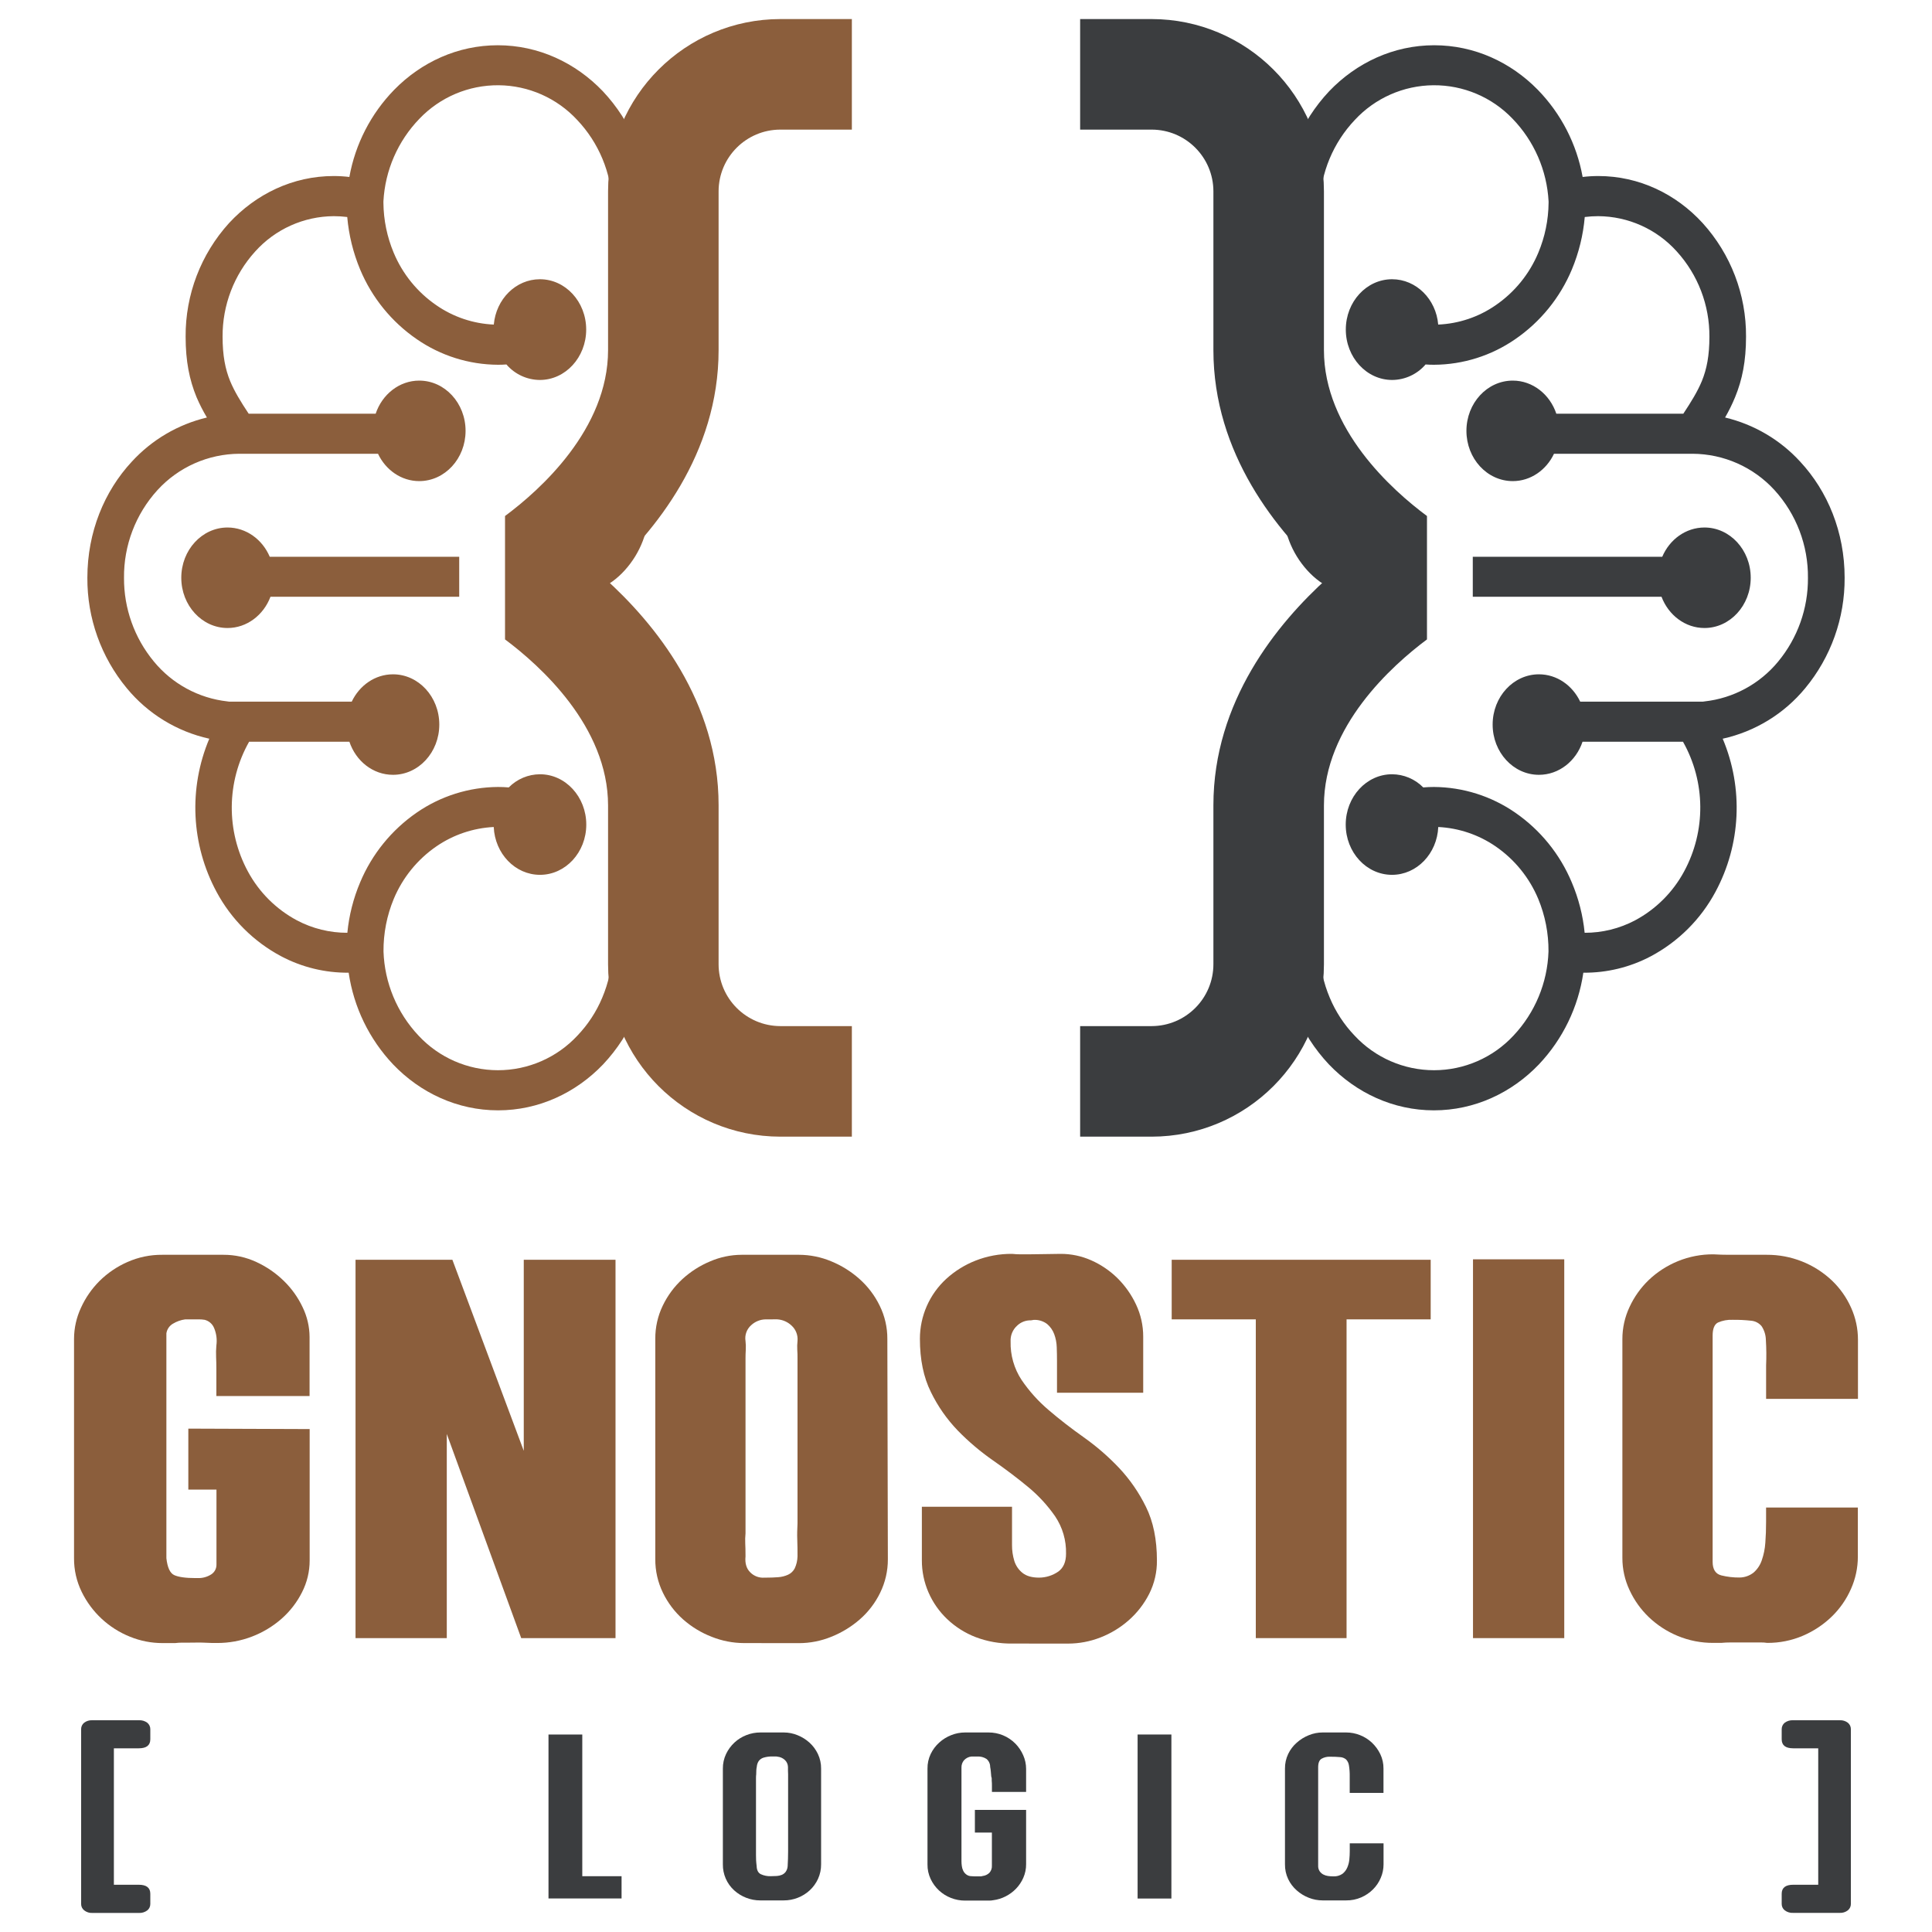
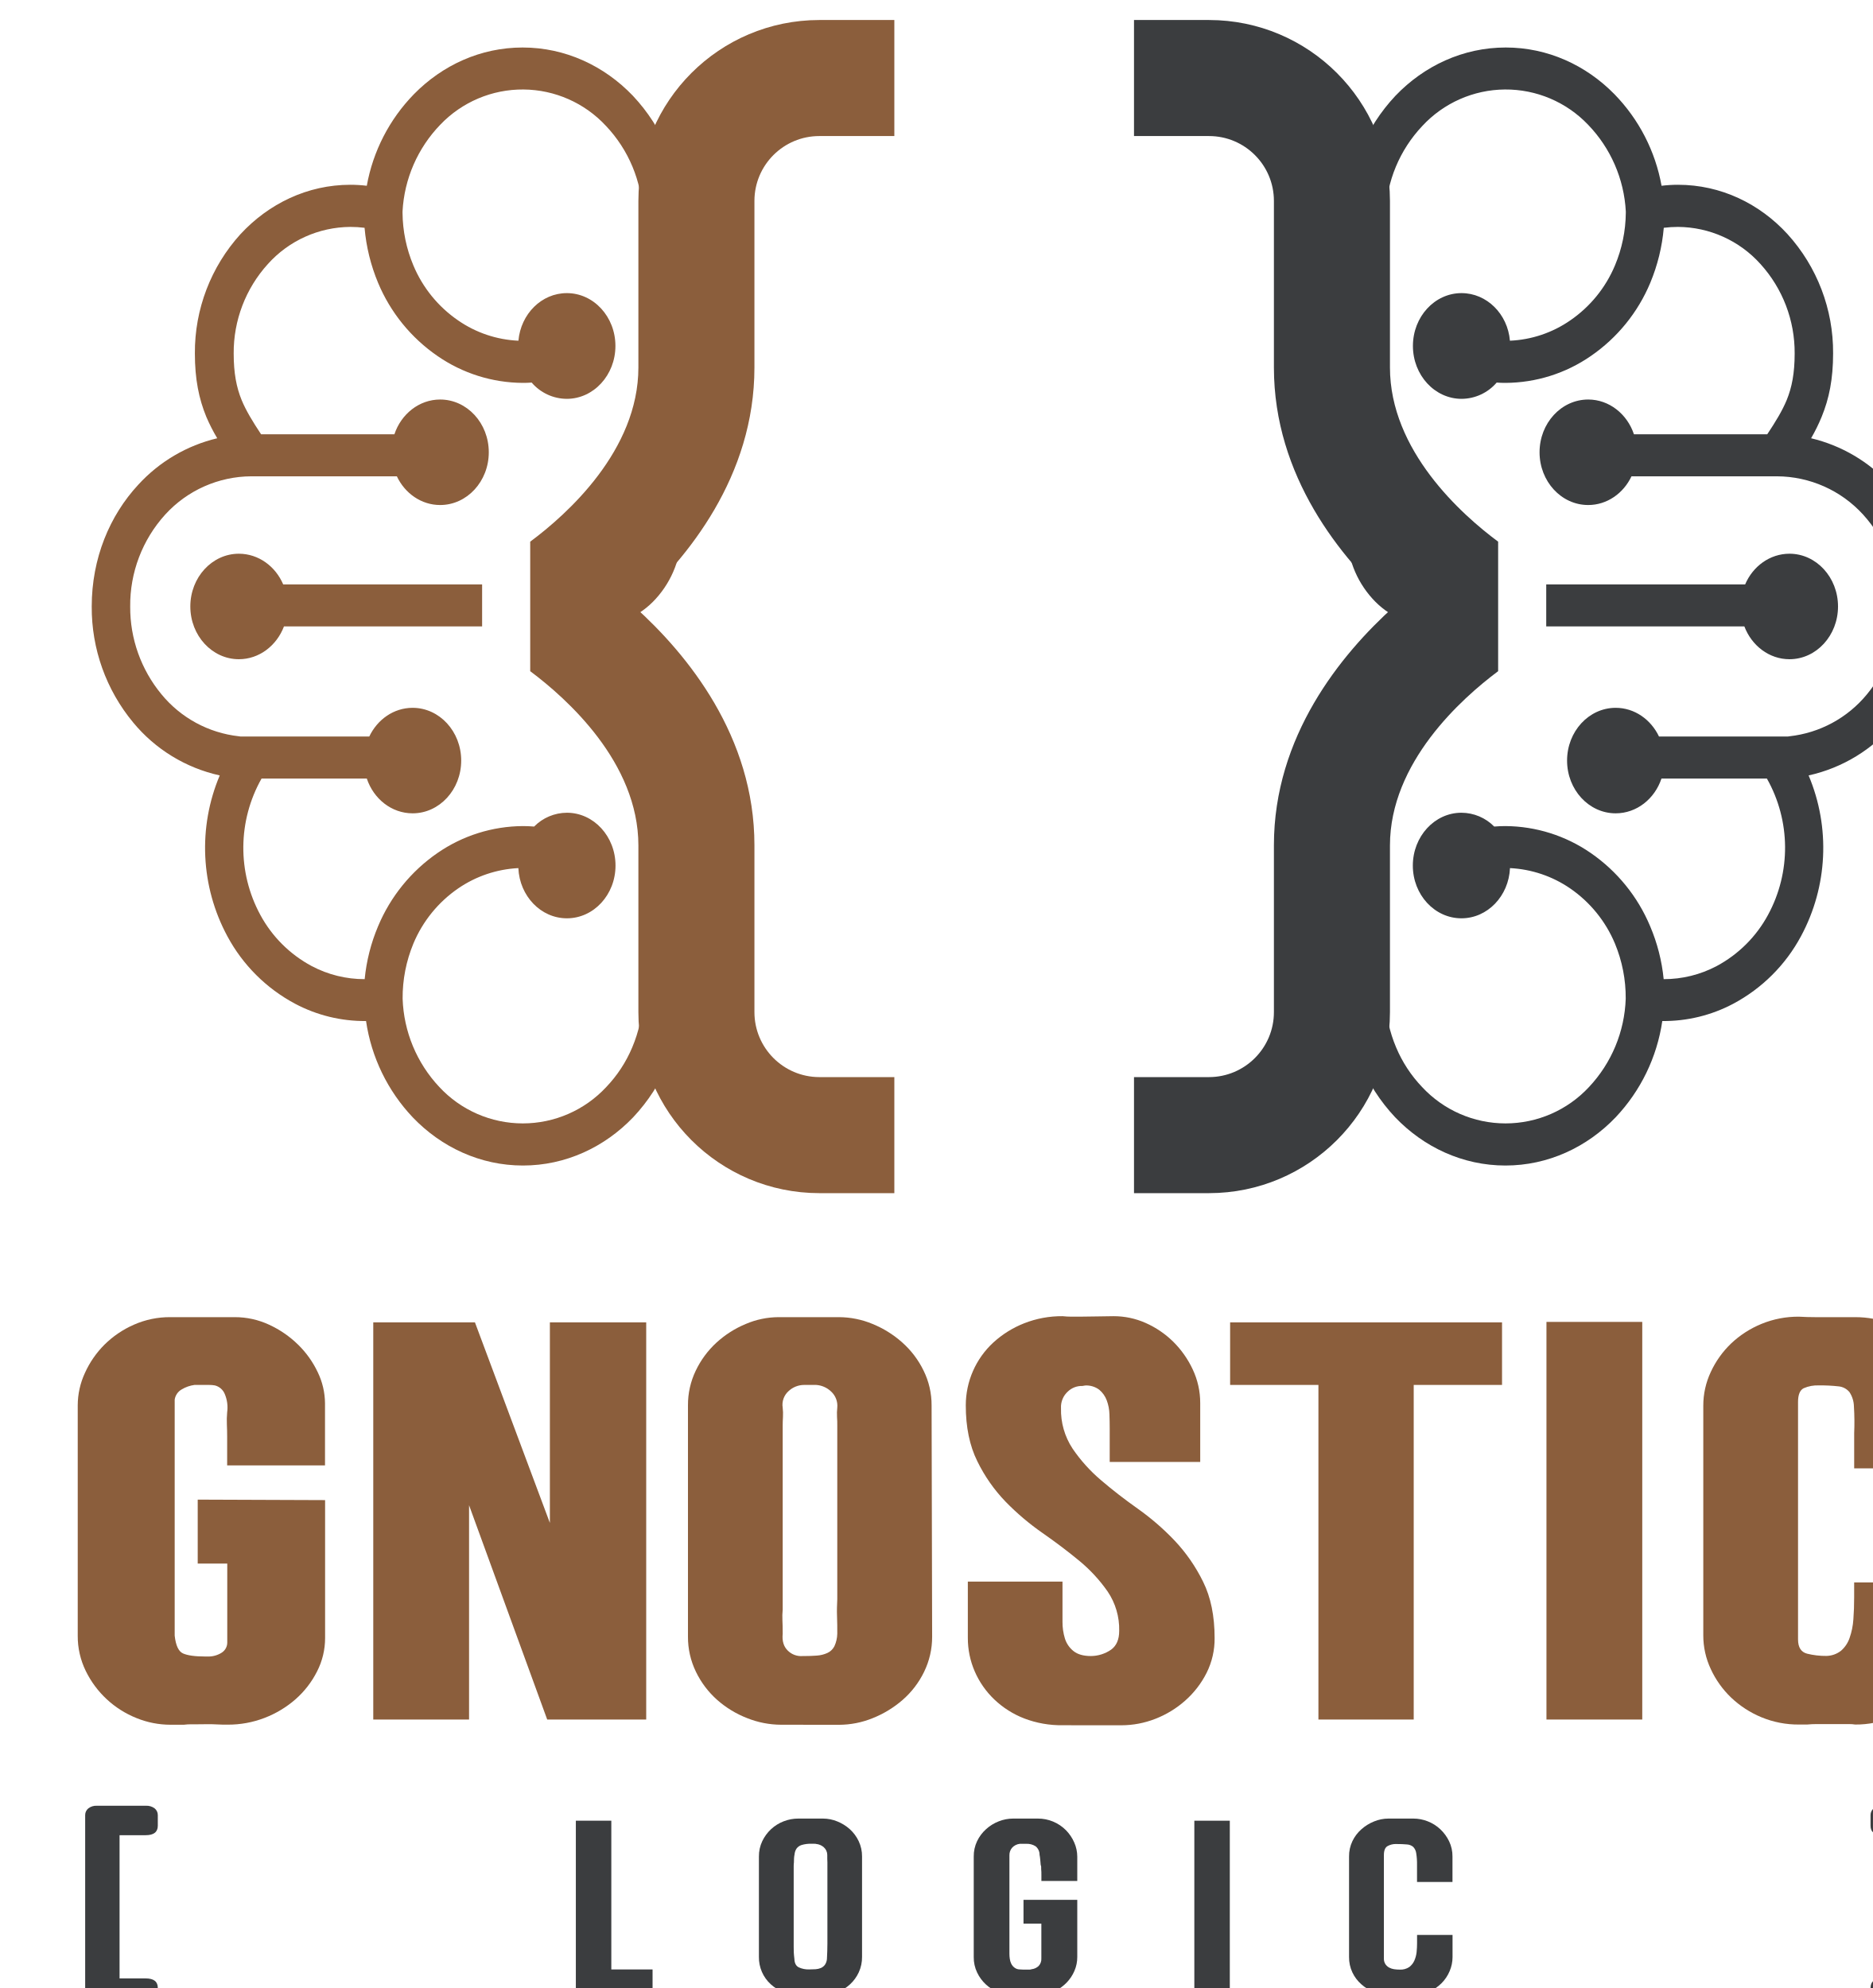
- <svg xmlns="http://www.w3.org/2000/svg" id="Layer_1" data-name="Layer 1" viewBox="0 0 900 900">
+ <svg xmlns="http://www.w3.org/2000/svg" id="Layer_1" data-name="Layer 1">
  <defs>
    <style>.cls-1,.cls-3{fill:#8b5e3c;}.cls-2,.cls-4{fill:#3b3d3f;}.cls-3,.cls-4{fill-rule:evenodd;}</style>
  </defs>
  <path class="cls-1" d="M88,765.21h-3.2a25.49,25.49,0,0,0-3.21.2H75.61a40,40,0,0,1-15-2.94,42.65,42.65,0,0,1-22.56-20.93,35.11,35.11,0,0,1-3.56-15.67V623.65a34.42,34.42,0,0,1,3.21-14.4,42.35,42.35,0,0,1,8.66-12.52,43.06,43.06,0,0,1,13-8.83,39.22,39.22,0,0,1,16.26-3.37h28.5a36,36,0,0,1,15.32,3.37,45.64,45.64,0,0,1,12.82,8.83A42.37,42.37,0,0,1,141,609a32.11,32.11,0,0,1,3.21,13.77v27.56H100.79V637.54q0-2.73-.12-5.37a40.23,40.23,0,0,1,.12-5.36,15.4,15.4,0,0,0-1.07-8.2,6.41,6.41,0,0,0-4.4-3.79,15,15,0,0,0-2.61-.21H86.3a14.77,14.77,0,0,0-5.7,2,6.24,6.24,0,0,0-3.09,4.52V725.87c.48,4.35,1.7,7,3.68,7.89s5.27,1.37,9.86,1.37h1a11,11,0,0,0,6.29-1.68,5.31,5.31,0,0,0,2.5-4.63V693.9H87.73V665.51l56.52.21v61.21a32.42,32.42,0,0,1-3.57,14.83,40.92,40.92,0,0,1-9.5,12.3,45.7,45.7,0,0,1-13.77,8.31,44.88,44.88,0,0,1-16.39,3c-1.58,0-3.12,0-4.63-.1s-3-.1-4.39-.1Z" />
  <path class="cls-1" d="M286.73,586.85V763.1H242.8L208.13,668V763.1H165.62V586.85h45.12l33.25,89v-89Z" />
  <path class="cls-1" d="M346.58,765.41a40.93,40.93,0,0,1-15.08-2.94,44.24,44.24,0,0,1-13.3-8.1,39.86,39.86,0,0,1-9.38-12.4,35.19,35.19,0,0,1-3.56-15.68V623.65a35,35,0,0,1,3.44-15.35,40.7,40.7,0,0,1,9.14-12.41,44.55,44.55,0,0,1,13-8.31,37.34,37.34,0,0,1,14.6-3.05h26.84a39.16,39.16,0,0,1,14.84,3,45.78,45.78,0,0,1,13.18,8.2,40.15,40.15,0,0,1,9.5,12.52,34.48,34.48,0,0,1,3.56,15.45l.24,102.64A35.19,35.19,0,0,1,410,742a39.17,39.17,0,0,1-9.5,12.4,46.44,46.44,0,0,1-13.3,8.1,40.05,40.05,0,0,1-15,2.94Zm10.21-150.8a10.12,10.12,0,0,0-6.88,2.73,8.12,8.12,0,0,0-2.62,7.37,23.62,23.62,0,0,1,.12,4.1c-.08,1.33-.12,2.63-.12,3.89v81.61a31.82,31.82,0,0,0-.12,4.73q.12,2.21.12,6c-.32,3.23.44,5.72,2.26,7.47a8.35,8.35,0,0,0,6.53,2.42h.47q3.33,0,5.94-.21a13.41,13.41,0,0,0,4.63-1.16,6.57,6.57,0,0,0,3.09-2.94,13.92,13.92,0,0,0,1.3-5.58c0-2.66,0-5.26-.11-7.78s0-5,.11-7.57v-77c0-1.26,0-2.56-.11-3.89a24.63,24.63,0,0,1,.11-4.1,8.6,8.6,0,0,0-2.72-7.15,10.63,10.63,0,0,0-6.77-2.95Z" />
  <path class="cls-1" d="M471.49,765.63a45.92,45.92,0,0,1-17-3,40.31,40.31,0,0,1-13.29-8.42,38.18,38.18,0,0,1-8.67-12.4,37.07,37.07,0,0,1-3.09-15V701.9h42v17.77a24.69,24.69,0,0,0,1.07,7.47,11.47,11.47,0,0,0,3.8,5.57c1.82,1.47,4.4,2.21,7.72,2.21a15.86,15.86,0,0,0,9-2.84q3.57-2.62,3.57-8.31a29.91,29.91,0,0,0-5.11-17.46A68.09,68.09,0,0,0,479,692.75q-7.49-6.21-16.39-12.41a113.17,113.17,0,0,1-16.39-13.88,70.15,70.15,0,0,1-12.58-18q-5.12-10.31-5.11-24.82a37.91,37.91,0,0,1,12.23-27.86,44.28,44.28,0,0,1,13.65-8.52,45.48,45.48,0,0,1,17.1-3.16,34.7,34.7,0,0,0,3.8.21h3.8q3.8,0,7.49-.1t7.48-.11a34.87,34.87,0,0,1,14.24,3,41.3,41.3,0,0,1,12.24,8.31,42.82,42.82,0,0,1,8.66,12.3,34.8,34.8,0,0,1,3.33,15v26.08H492.39V634q0-3.15-.12-6.42a19.21,19.21,0,0,0-1.18-6.09,11.28,11.28,0,0,0-3.33-4.74,9.52,9.52,0,0,0-6.29-1.89c.15,0,0,0-.6.11s-.75.1-.59.1a8.88,8.88,0,0,0-6.41,2.42,9.28,9.28,0,0,0-3.09,7.47,31.13,31.13,0,0,0,5.11,17.87,69.85,69.85,0,0,0,12.58,14q7.48,6.42,16.39,12.72a111.59,111.59,0,0,1,16.39,14.2,74.06,74.06,0,0,1,12.58,18.2q5.11,10.3,5.11,25a33.77,33.77,0,0,1-3.56,15.45,41.16,41.16,0,0,1-9.5,12.31,43.71,43.71,0,0,1-13.3,8.1,41.36,41.36,0,0,1-15,2.84Z" />
  <path class="cls-1" d="M545.82,614.61V586.85H666.47v27.76H627.28V763.1H585V614.61Z" />
  <path class="cls-1" d="M686.18,586.64h42.51V763.1H686.18Z" />
  <path class="cls-1" d="M798.26,584.32c2.38.14,4.75.21,7.13.21H823a43.87,43.87,0,0,1,30.4,12,40,40,0,0,1,8.9,12.62,36.11,36.11,0,0,1,3.21,14.94v27.55H822.72V636.06a112.71,112.71,0,0,0-.11-11.88,12,12,0,0,0-2-6.41,7.11,7.11,0,0,0-4.87-2.53,70.19,70.19,0,0,0-8.67-.42,15.16,15.16,0,0,0-6.77,1.26c-1.66.84-2.49,2.88-2.49,6.1V727.56c0,3.5,1.34,5.61,4,6.31a34,34,0,0,0,8.55,1,10.75,10.75,0,0,0,6.54-2.31,13.14,13.14,0,0,0,3.79-5.68,31,31,0,0,0,1.67-8.21c.24-3.08.35-6.37.35-9.88v-6.52h42.75v22.92a36.8,36.8,0,0,1-3.21,15,40.69,40.69,0,0,1-8.9,12.83,44.26,44.26,0,0,1-13.42,8.94,41.51,41.51,0,0,1-16.74,3.36,16.79,16.79,0,0,0-2.85-.2H806.1c-1.42,0-2.85.06-4.28.2h-3.56a42.6,42.6,0,0,1-16.74-3.25,43.76,43.76,0,0,1-13.42-8.73,41.61,41.61,0,0,1-9-12.62,35,35,0,0,1-3.33-14.94v-102a35,35,0,0,1,3.33-14.93,41.73,41.73,0,0,1,9-12.62,43.69,43.69,0,0,1,13.54-8.73A42.87,42.87,0,0,1,798.26,584.32Z" />
  <path class="cls-2" d="M255.51,884.37V808h15.74v66h18.3v10.38Z" />
  <path class="cls-2" d="M382.5,868.43a16,16,0,0,1-1.44,6.83,16.82,16.82,0,0,1-3.86,5.33,17.49,17.49,0,0,1-5.55,3.46,17.7,17.7,0,0,1-6.53,1.23h-11a17.73,17.73,0,0,1-6.53-1.23,17.93,17.93,0,0,1-5.55-3.42,16.09,16.09,0,0,1-5.3-12.2V823.9a15.57,15.57,0,0,1,1.49-6.83,17.72,17.72,0,0,1,3.91-5.33,17.49,17.49,0,0,1,5.55-3.46,17.77,17.77,0,0,1,6.53-1.23h10.9a16.91,16.91,0,0,1,6.43,1.28,18.62,18.62,0,0,1,5.55,3.46,17,17,0,0,1,3.91,5.28,15.57,15.57,0,0,1,1.49,6.83Zm-30.23-41.89a13.35,13.35,0,0,0-.1,1.69v35.92c0,.85,0,1.65.05,2.41s.12,1.69.26,2.78c.06,1.88.72,3.13,1.95,3.74A10.25,10.25,0,0,0,359,874q1.55,0,2.88-.09a7.36,7.36,0,0,0,2.37-.55,4.52,4.52,0,0,0,1.74-1.37,5.19,5.19,0,0,0,.93-2.64c.07-1.15.12-2.29.15-3.41s.06-2.26.06-3.42v-36q0-.82-.06-1.68c0-.58,0-1.14,0-1.69a4.6,4.6,0,0,0-1.54-3.37,5.86,5.86,0,0,0-3.39-1.46c0-.06-.34-.09-1-.09h-1.13a13.57,13.57,0,0,0-4.32.55,4.43,4.43,0,0,0-2.26,1.59,5.57,5.57,0,0,0-.88,2.6C352.32,824,352.27,825.2,352.27,826.54Z" />
  <path class="cls-2" d="M452.52,874a15,15,0,0,0,1.64.09h2.58a3,3,0,0,0,1-.18,5.4,5.4,0,0,0,3.14-1.46,4.55,4.55,0,0,0,1.18-3.37V853.68h-7.92V843.11H478v25.32a15.31,15.31,0,0,1-1.29,6.28,17.15,17.15,0,0,1-3.39,5.1,18.16,18.16,0,0,1-4.88,3.6,17.42,17.42,0,0,1-5.76,1.78,9.66,9.66,0,0,1-1.85.18H459c-.55,0-1.05,0-1.49,0s-.91,0-1.39,0h-6.58a17.7,17.7,0,0,1-6.53-1.23,17.39,17.39,0,0,1-9.46-8.79,15.44,15.44,0,0,1-1.49-6.83V823.9a15.44,15.44,0,0,1,1.49-6.83,17.06,17.06,0,0,1,4-5.33,18.06,18.06,0,0,1,5.6-3.46,17.45,17.45,0,0,1,6.43-1.23h10.9A17.47,17.47,0,0,1,473,812.24a18,18,0,0,1,3.65,5.42A15.68,15.68,0,0,1,478,824v10.75H462.08V832.1c0-.92,0-1.8-.1-2.65v-.91a2.19,2.19,0,0,0-.21-.91c-.07-.79-.14-1.56-.2-2.32s-.17-1.5-.31-2.23a4.74,4.74,0,0,0-1.75-3.73,7.15,7.15,0,0,0-4.21-1.1c-.48,0-.95,0-1.39,0s-.91,0-1.39,0a5.49,5.49,0,0,0-3.44,1.74,5,5,0,0,0-1.19,3.36v43.72a15.88,15.88,0,0,0,.16,2.18,7,7,0,0,0,.66,2.23,4.76,4.76,0,0,0,1.44,1.73A3.87,3.87,0,0,0,452.52,874Z" />
  <path class="cls-2" d="M529.94,808h15.74v76.41H529.94Z" />
  <path class="cls-2" d="M616.1,885.28a17.44,17.44,0,0,1-6.42-1.23,18.53,18.53,0,0,1-5.6-3.42,16.3,16.3,0,0,1-4-5.28,15.64,15.64,0,0,1-1.49-6.92V823.9a15.44,15.44,0,0,1,1.49-6.83,16.52,16.52,0,0,1,4-5.28,19.26,19.26,0,0,1,5.6-3.46,16.9,16.9,0,0,1,6.42-1.28h11a17.44,17.44,0,0,1,6.42,1.23,17.26,17.26,0,0,1,5.56,3.51,18.24,18.24,0,0,1,3.9,5.32,15.21,15.21,0,0,1,1.5,6.79v11.29H628.75v-7.56a29.21,29.21,0,0,0-.36-5.23,5,5,0,0,0-1.33-2.78,4.72,4.72,0,0,0-2.83-1.09c-1.23-.12-2.88-.19-4.94-.19a7.3,7.3,0,0,0-3.6.92c-1.09.6-1.64,1.94-1.64,4v45.81a4.4,4.4,0,0,0,.67,2.59,4.92,4.92,0,0,0,1.64,1.51,6.69,6.69,0,0,0,2.21.73,17.21,17.21,0,0,0,2.47.18,6.93,6.93,0,0,0,4.27-1.14,7.31,7.31,0,0,0,2.26-2.87,12.37,12.37,0,0,0,1-3.78c.13-1.37.2-2.65.2-3.87v-3.73h15.74v9.83a15.85,15.85,0,0,1-1.29,6.24,16.79,16.79,0,0,1-3.6,5.37,17.91,17.91,0,0,1-5.5,3.74,17.12,17.12,0,0,1-7,1.41Z" />
  <path class="cls-1" d="M283.26,163.08v-74A80.33,80.33,0,0,1,363.53,8.88h33.3v51.5h-33.3A28.79,28.79,0,0,0,334.75,89.1v74c0,48.18-29.52,84.51-53.38,106,23.86,21.45,53.38,57.78,53.38,106v74A28.84,28.84,0,0,0,363.53,478h33.3v51.5h-33.3a80.34,80.34,0,0,1-80.27-80.28v-74c0-36.85-31.76-65.23-48-77.36V240.38C251.62,228.25,283.26,199.88,283.26,163.08Z" />
  <path class="cls-3" d="M125.66,259.36h88.26V278H126c-3.23,8.52-11,14.55-20,14.55-11.9,0-21.55-10.49-21.55-23.41s9.65-23.41,21.55-23.41C114.74,245.75,122.25,251.34,125.66,259.36Z" />
  <path class="cls-3" d="M285.2,236.06v-141a59.71,59.71,0,0,0-16.3-39.16,50.45,50.45,0,0,0-73.52-.58,60,60,0,0,0-16.77,38.5l0,.66a61.6,61.6,0,0,0,4.79,23.26,55.63,55.63,0,0,0,19.88,24.46,50.86,50.86,0,0,0,26.75,9c1.05-11.87,10.27-21.12,21.48-21.12,11.91,0,21.56,10.49,21.56,23.44S263.39,177,251.48,177a20.66,20.66,0,0,1-15.57-7.22c-1.34.11-2.64.14-3.95.14v0A67.12,67.12,0,0,1,194.14,158a74,74,0,0,1-26.38-32.48,81.76,81.76,0,0,1-6-24.43,51.52,51.52,0,0,0-6.28-.39,49.58,49.58,0,0,0-36.62,16.47,58.51,58.51,0,0,0-15.17,39.7c0,8.79,1.24,15.06,3.52,20.65,2,4.83,4.94,9.62,8.64,15.21H175c3-9,11-15.43,20.29-15.43,11.94,0,21.59,10.49,21.59,23.41s-9.65,23.41-21.59,23.41c-8.35,0-15.64-5.19-19.2-12.74H111.51v0a52,52,0,0,0-38.18,16.95,59.86,59.86,0,0,0-15.56,40.9A60.49,60.49,0,0,0,71.63,308.1,51.78,51.78,0,0,0,106,326.75v0l.76.11.69,0,.62,0v0h.51l.54,0,.55,0h1.81v0h52.37c3.59-7.55,10.85-12.74,19.23-12.74,11.91,0,21.56,10.49,21.56,23.41s-9.65,23.41-21.56,23.41c-9.36,0-17.31-6.43-20.32-15.42H116.05A62.47,62.47,0,0,0,115.5,406a55.87,55.87,0,0,0,22.79,22.72,50,50,0,0,0,23.52,5.81,80,80,0,0,1,5.95-23.48,74.32,74.32,0,0,1,26.38-32.52A67.35,67.35,0,0,1,232,366.6v0c1.63,0,3.3.07,5,.21a20.51,20.51,0,0,1,14.55-6.13c11.91,0,21.56,10.53,21.56,23.45s-9.65,23.4-21.56,23.4c-11.57,0-21-9.87-21.55-22.28a51.72,51.72,0,0,0-26.68,9,55.79,55.79,0,0,0-19.88,24.46,62.7,62.7,0,0,0-4.79,24.5h0a60.13,60.13,0,0,0,16.29,39.19,50.54,50.54,0,0,0,74.07,0,57.92,57.92,0,0,0,11.51-17.57,60.88,60.88,0,0,0,4.79-21.62V296.56c0-4.72,3.52-8.6,7.87-8.6h1.42c4.35,0,7.87,3.88,7.87,8.6V443.25l0,.32a79.23,79.23,0,0,1-21.52,52.26c-12.71,13.28-30,21.41-48.92,21.41s-36.22-8.13-48.92-21.41a78.75,78.75,0,0,1-20.69-42.71,65.86,65.86,0,0,1-31.46-7.66,73.11,73.11,0,0,1-30.09-30,82.69,82.69,0,0,1-3.37-71.34,69.13,69.13,0,0,1-38.43-23.52,79.87,79.87,0,0,1-18.37-51.46c0-21.3,7.92-40.32,20.69-54.07a69.2,69.2,0,0,1,35-20.58A79.14,79.14,0,0,1,91.55,185c-3.3-8.05-5.08-16.69-5.08-28.16a78,78,0,0,1,20.22-52.91C119.21,90.4,136.41,82,155.46,82a61.47,61.47,0,0,1,7.29.44A77.94,77.94,0,0,1,183.66,41.8c12.63-12.88,29.61-20.72,48.23-20.72,18.94,0,36.21,8.13,48.92,21.41a79.31,79.31,0,0,1,21.52,52.26l0,.33v141A43.61,43.61,0,0,1,291,265.71,37.17,37.17,0,0,1,263.71,278h-16.8V259.36h16.8a20.66,20.66,0,0,0,15.17-6.82A24.34,24.34,0,0,0,285.2,236.06Z" />
  <path class="cls-2" d="M616.74,163.08v-74A80.33,80.33,0,0,0,536.47,8.88h-33.3v51.5h33.3A28.79,28.79,0,0,1,565.25,89.1v74c0,48.18,29.52,84.51,53.38,106-23.86,21.45-53.38,57.78-53.38,106v74A28.84,28.84,0,0,1,536.47,478h-33.3v51.5h33.3a80.34,80.34,0,0,0,80.27-80.28v-74c0-36.85,31.76-65.23,48-77.36V240.38C648.38,228.25,616.74,199.88,616.74,163.08Z" />
  <path class="cls-4" d="M774.34,259.36H686.08V278H774c3.23,8.52,11,14.55,20,14.55,11.9,0,21.55-10.49,21.55-23.41s-9.65-23.41-21.55-23.41C785.26,245.75,777.75,251.34,774.34,259.36Z" />
  <path class="cls-4" d="M614.8,236.06v-141a59.71,59.71,0,0,1,16.3-39.16,50.45,50.45,0,0,1,73.52-.58,60,60,0,0,1,16.77,38.5l0,.66a61.6,61.6,0,0,1-4.79,23.26,55.63,55.63,0,0,1-19.88,24.46,50.86,50.86,0,0,1-26.75,9c-1-11.87-10.27-21.12-21.48-21.12-11.91,0-21.56,10.49-21.56,23.44S636.61,177,648.52,177a20.66,20.66,0,0,0,15.57-7.22c1.34.11,2.64.14,3.95.14v0A67.12,67.12,0,0,0,705.86,158a74,74,0,0,0,26.38-32.48,81.76,81.76,0,0,0,6-24.43,51.52,51.52,0,0,1,6.28-.39,49.58,49.58,0,0,1,36.62,16.47,58.51,58.51,0,0,1,15.17,39.7c0,8.79-1.24,15.06-3.52,20.65-2,4.83-4.94,9.62-8.64,15.21H725c-3-9-11-15.43-20.29-15.43-11.94,0-21.59,10.49-21.59,23.41s9.65,23.41,21.59,23.41c8.35,0,15.64-5.19,19.2-12.74h64.56v0a52,52,0,0,1,38.18,16.95,59.86,59.86,0,0,1,15.56,40.9,60.49,60.49,0,0,1-13.86,38.94A51.78,51.78,0,0,1,794,326.75v0l-.76.11-.69,0-.62,0v0h-.51l-.54,0-.55,0h-1.81v0H736.12c-3.59-7.55-10.85-12.74-19.23-12.74-11.91,0-21.56,10.49-21.56,23.41s9.65,23.41,21.56,23.41c9.36,0,17.31-6.43,20.32-15.42H784A62.47,62.47,0,0,1,784.5,406a55.87,55.87,0,0,1-22.79,22.72,50,50,0,0,1-23.52,5.81,80,80,0,0,0-6-23.48,74.32,74.32,0,0,0-26.38-32.52A67.35,67.35,0,0,0,668,366.6v0c-1.63,0-3.3.07-5,.21a20.51,20.51,0,0,0-14.55-6.13c-11.91,0-21.56,10.53-21.56,23.45s9.65,23.4,21.56,23.4c11.57,0,21-9.87,21.55-22.28a51.72,51.72,0,0,1,26.68,9,55.79,55.79,0,0,1,19.88,24.46,62.7,62.7,0,0,1,4.79,24.5h0a60.13,60.13,0,0,1-16.29,39.19,50.54,50.54,0,0,1-74.07,0,57.92,57.92,0,0,1-11.51-17.57,60.88,60.88,0,0,1-4.79-21.62V296.56c0-4.72-3.52-8.6-7.87-8.6h-1.42c-4.35,0-7.87,3.88-7.87,8.6V443.25l0,.32a79.23,79.23,0,0,0,21.52,52.26c12.71,13.28,30,21.41,48.92,21.41s36.22-8.13,48.92-21.41a78.75,78.75,0,0,0,20.69-42.71,65.86,65.86,0,0,0,31.46-7.66,73.11,73.11,0,0,0,30.09-30,82.69,82.69,0,0,0,3.37-71.34,69.13,69.13,0,0,0,38.43-23.52,79.87,79.87,0,0,0,18.37-51.46c0-21.3-7.92-40.32-20.69-54.07a69.2,69.2,0,0,0-35-20.58,79.14,79.14,0,0,0,4.68-9.51c3.3-8.05,5.08-16.69,5.08-28.16a78,78,0,0,0-20.22-52.91C780.79,90.4,763.59,82,744.54,82a61.47,61.47,0,0,0-7.29.44A77.94,77.94,0,0,0,716.34,41.8c-12.63-12.88-29.61-20.72-48.23-20.72-18.94,0-36.21,8.13-48.92,21.41a79.31,79.31,0,0,0-21.52,52.26l0,.33v141A43.61,43.61,0,0,0,609,265.71,37.17,37.17,0,0,0,636.29,278h16.8V259.36h-16.8a20.66,20.66,0,0,1-15.17-6.82A24.34,24.34,0,0,1,614.8,236.06Z" />
  <path class="cls-2" d="M64.66,814.43c3.56,0,5.36-1.4,5.36-4.21v-4.71a3.8,3.8,0,0,0-1.42-3,6,6,0,0,0-3.94-1.15H43a5.74,5.74,0,0,0-3.79,1.15,3.8,3.8,0,0,0-1.42,3V838.8h0v8.79h0v39.32a3.74,3.74,0,0,0,1.42,3A5.64,5.64,0,0,0,43,891.12H64.66a5.94,5.94,0,0,0,3.94-1.18,3.74,3.74,0,0,0,1.42-3V882.2c0-2.81-1.8-4.21-5.36-4.21H53.05V814.43Z" />
  <path class="cls-2" d="M835.34,814.43c-3.56,0-5.36-1.4-5.36-4.21v-4.71a3.8,3.8,0,0,1,1.42-3,6,6,0,0,1,3.94-1.15H857a5.74,5.74,0,0,1,3.79,1.15,3.8,3.8,0,0,1,1.42,3V838.8h0v8.79h0v39.32a3.74,3.74,0,0,1-1.42,3,5.64,5.64,0,0,1-3.79,1.18H835.34a5.94,5.94,0,0,1-3.94-1.18,3.74,3.74,0,0,1-1.42-3V882.2c0-2.81,1.8-4.21,5.36-4.21H847V814.43Z" />
</svg>
